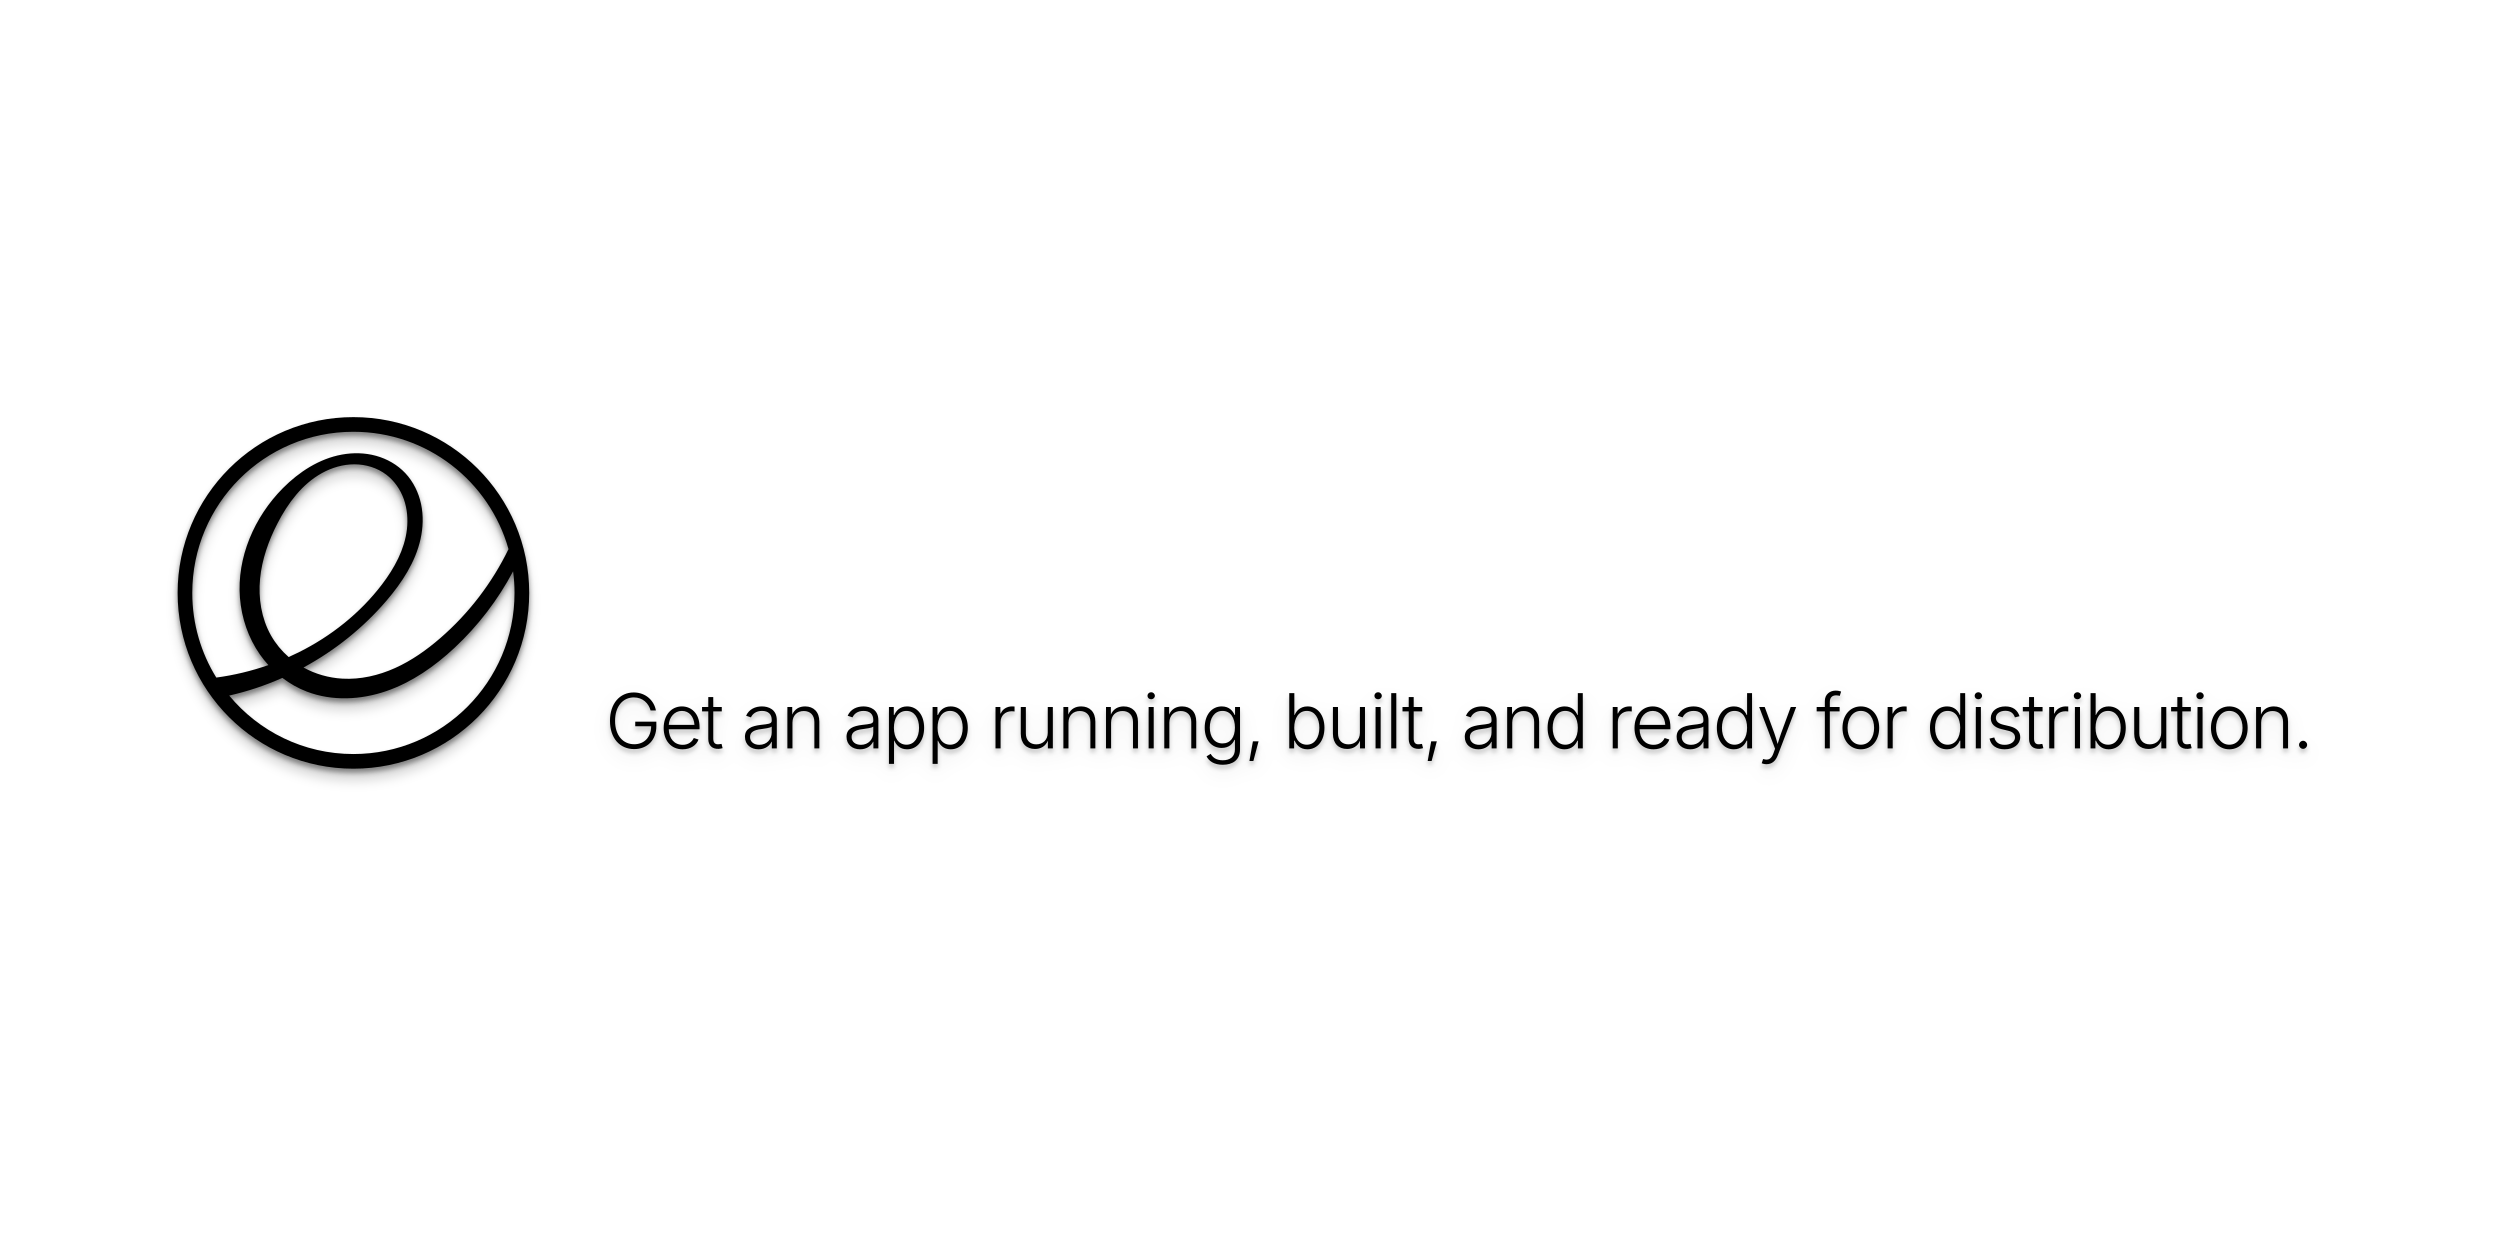
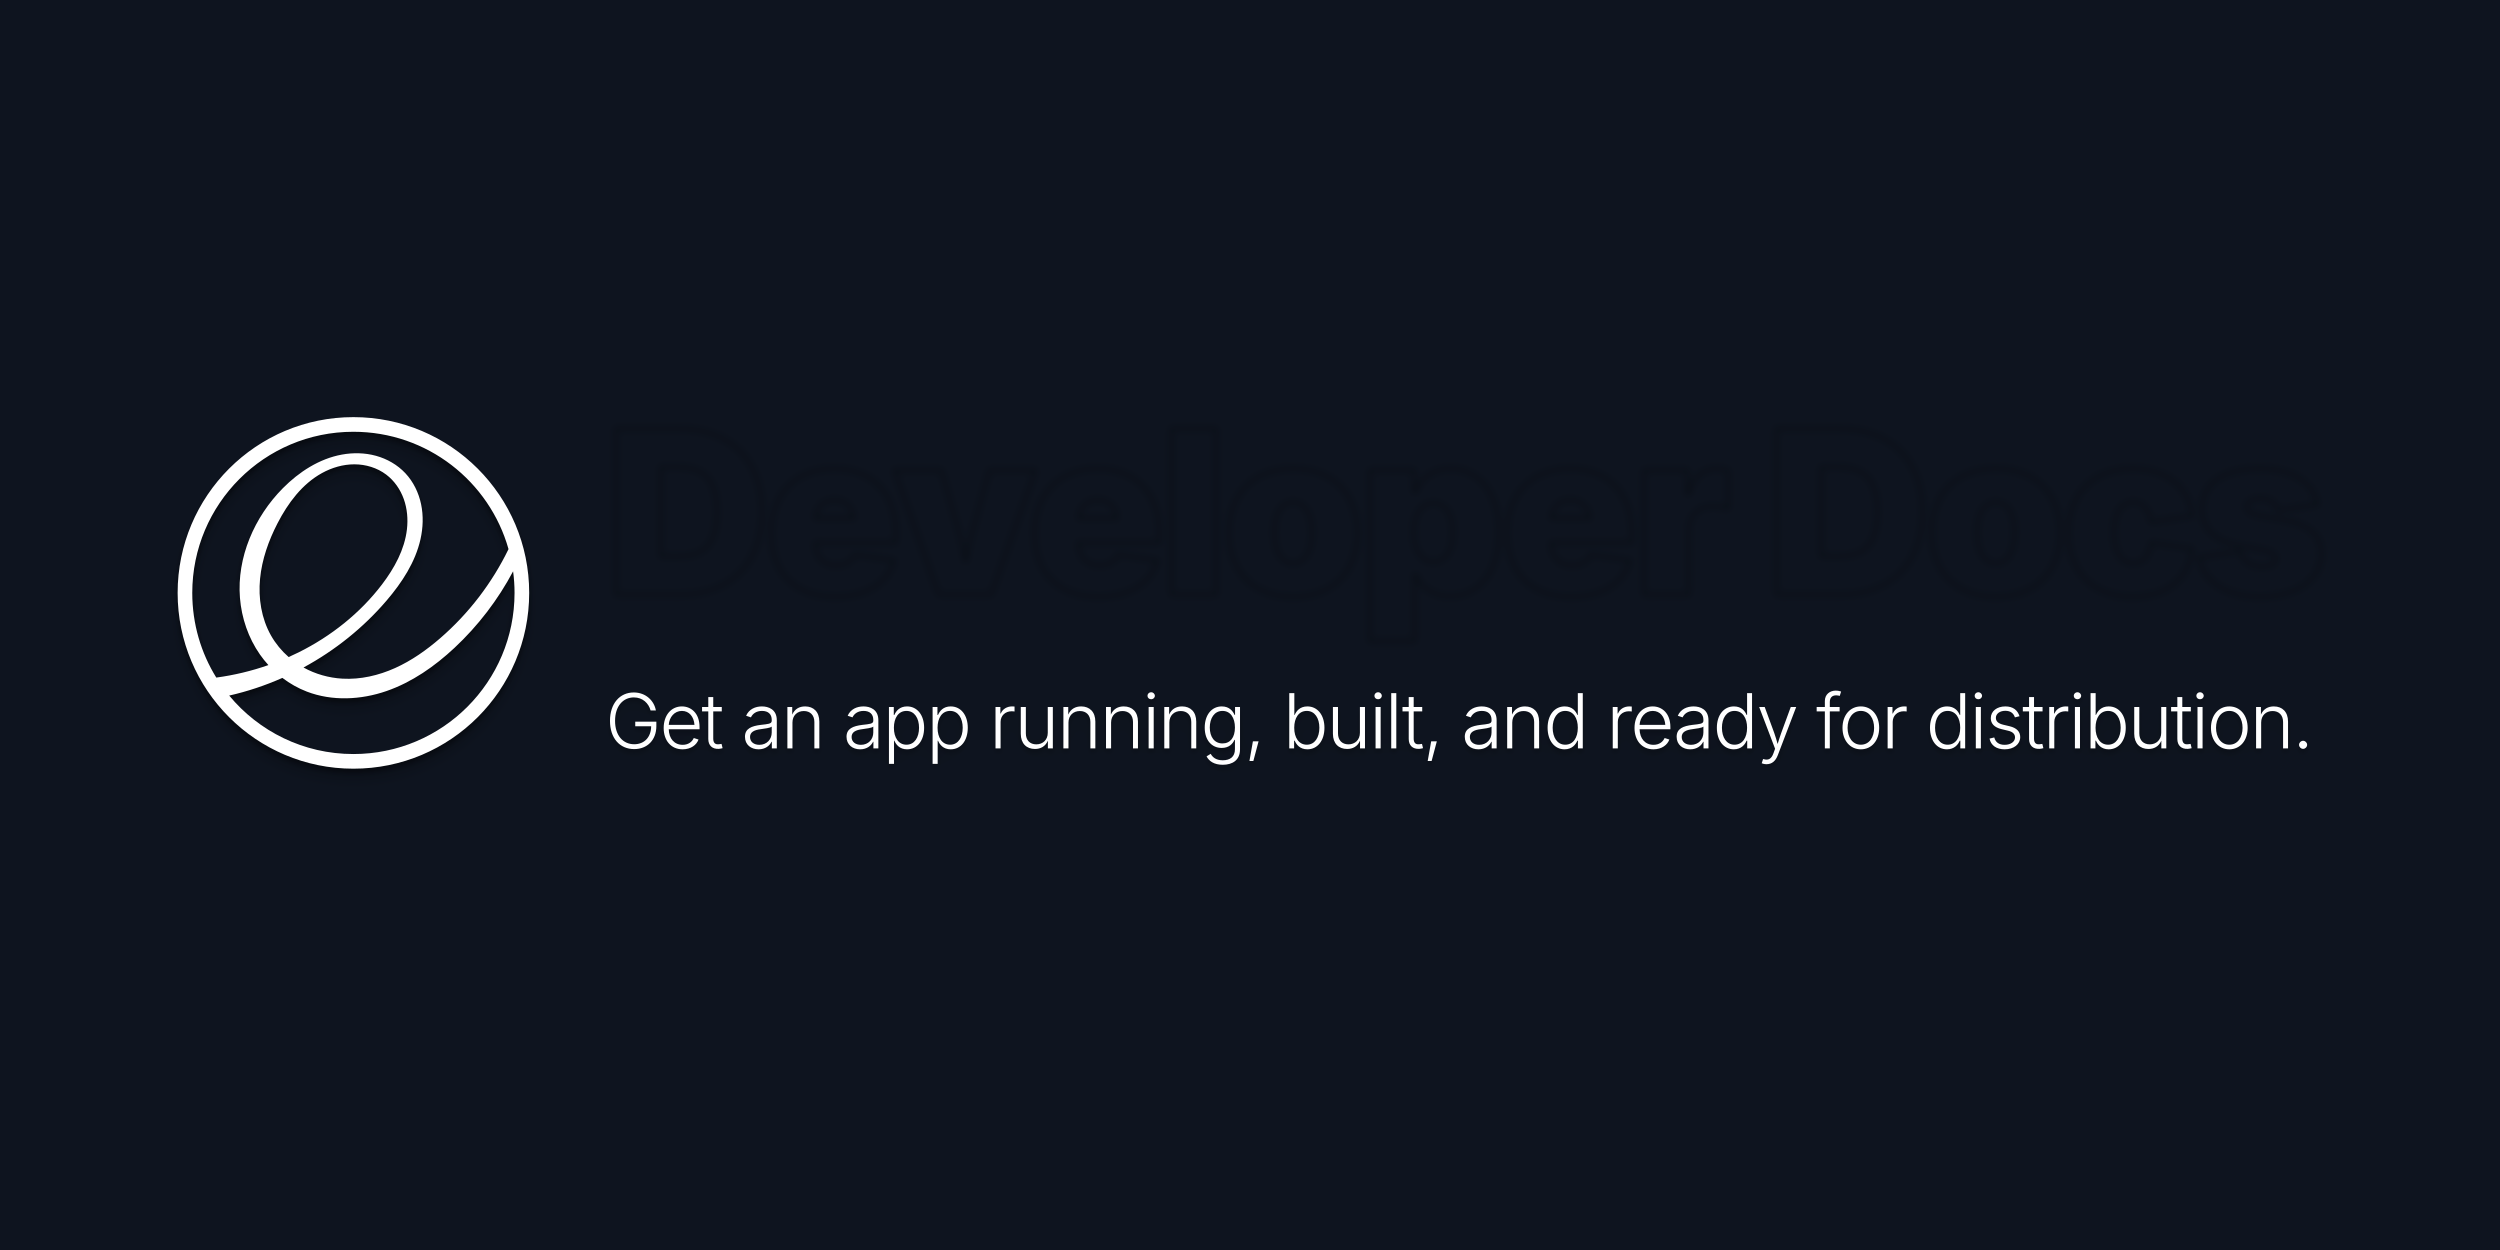
<svg xmlns="http://www.w3.org/2000/svg" xmlns:xlink="http://www.w3.org/1999/xlink" width="1280" height="640" viewBox="0 0 338.667 169.333" version="1.1" id="svg5">
  <defs id="defs2">
    <linearGradient id="linearGradient837">
      <stop style="stop-color:#c6262e;stop-opacity:1" offset="0" id="stop833" />
      <stop style="stop-color:#ed5353;stop-opacity:1" offset="1" id="stop835" />
    </linearGradient>
    <clipPath id="highcharts-13">
      <rect id="rect9" height="338" width="580" y="0" x="0" />
    </clipPath>
    <linearGradient xlink:href="#linearGradient837" id="linearGradient839" x1="-197.828" y1="310.325" x2="55.846" y2="56.65" gradientUnits="userSpaceOnUse" />
    <clipPath id="highcharts-13-5">
      <rect x="0" y="0" width="580" height="338" id="rect9-9" />
    </clipPath>
    <clipPath id="highcharts-13-3">
      <rect x="0" y="0" width="580" height="338" id="rect9-6" />
    </clipPath>
    <filter style="color-interpolation-filters:sRGB" id="filter17705">
      <feColorMatrix values="1 0 0 -0.118 -0 0 1 0 -0.118 -0 0 0 1 -0.118 -0 0 0 0 1 0" id="feColorMatrix17703" />
    </filter>
    <filter style="color-interpolation-filters:sRGB" id="filter6057">
      <feColorMatrix values="1 0 0 -0.105 -0 0 1 0 -0.105 -0 0 0 1 -0.105 -0 0 0 0 1 0" id="feColorMatrix6055" />
    </filter>
    <filter style="color-interpolation-filters:sRGB" id="filter15958">
      <feColorMatrix values="1 0 0 -0.105 -0 0 1 0 -0.105 -0 0 0 1 -0.105 -0 0 0 0 1 0" id="feColorMatrix15956" />
    </filter>
    <meshgradient id="meshgradient6526" gradientUnits="userSpaceOnUse" gradientTransform="matrix(-0.8791274,0,0,0.8791274,426.1615,-692.6049)" x="127.795" y="847.55">
      <meshrow id="meshrow41847">
        <meshpatch id="meshpatch41849">
          <stop path="c 8.627,0.168  52.163,-2.42  118.109,-4.863" style="stop-color:#d1ff82;stop-opacity:1" id="stop41851" />
          <stop path="c 31.884,32.863  58.708,24.297  29.201,45.819" style="stop-color:#64baff;stop-opacity:1" id="stop41853" />
          <stop path="c -59.225,-2.766  -141.21,5.471  -149.546,5.394" style="stop-color:#a56de2;stop-opacity:1" id="stop41855" />
          <stop path="c -0.006,-33.864  -38.042,-17.756  2.236,-46.35" style="stop-color:#28bca3;stop-opacity:1" id="stop41857" />
        </meshpatch>
        <meshpatch id="meshpatch41859">
          <stop path="c 33.936,4.535  71.464,-10.48  145.019,6.096" id="stop41861" />
          <stop path="c -1.47,11.484  11.342,-24.329  0.401,39.265" style="stop-color:#3689e6;stop-opacity:1" id="stop41863" />
          <stop path="c -74.927,-4.066  -66.331,1.73  -116.219,0.457" style="stop-color:#a56de2;stop-opacity:1" id="stop41865" />
        </meshpatch>
      </meshrow>
    </meshgradient>
-     <meshgradient id="meshgradient6526-6" gradientUnits="userSpaceOnUse" gradientTransform="matrix(-0.8791274,0,0,0.8791274,426.1615,-692.0757)" x="127.795" y="847.55">
+     <meshgradient id="meshgradient6526-6" gradientUnits="userSpaceOnUse" gradientTransform="matrix(-0.8791274,0,0,0.8791274,426.1615,-691.5466)" x="127.795" y="847.55">
      <meshrow id="meshrow41847-1">
        <meshpatch id="meshpatch41849-2">
          <stop path="c 8.627,0.168  52.163,-2.42  118.109,-4.863" style="stop-color:#d1ff82;stop-opacity:1" id="stop41851-9" />
          <stop path="c 31.884,32.863  58.708,24.297  29.201,45.819" style="stop-color:#64baff;stop-opacity:1" id="stop41853-3" />
          <stop path="c -59.225,-2.766  -141.21,5.471  -149.546,5.394" style="stop-color:#a56de2;stop-opacity:1" id="stop41855-1" />
          <stop path="c -0.006,-33.864  -38.042,-17.756  2.236,-46.35" style="stop-color:#28bca3;stop-opacity:1" id="stop41857-9" />
        </meshpatch>
        <meshpatch id="meshpatch41859-4">
          <stop path="c 33.936,4.535  71.464,-10.48  145.019,6.096" id="stop41861-7" />
          <stop path="c -1.47,11.484  11.342,-24.329  0.401,39.265" style="stop-color:#3689e6;stop-opacity:1" id="stop41863-8" />
          <stop path="c -74.927,-4.066  -66.331,1.73  -116.219,0.457" style="stop-color:#a56de2;stop-opacity:1" id="stop41865-4" />
        </meshpatch>
      </meshrow>
    </meshgradient>
    <meshgradient id="meshgradient6526-6-6" gradientUnits="userSpaceOnUse" gradientTransform="matrix(-0.8791274,0,0,0.8791274,426.1615,-691.0174)" x="127.795" y="847.55">
      <meshrow id="meshrow41847-1-1">
        <meshpatch id="meshpatch41849-2-0">
          <stop path="c 8.627,0.168  52.163,-2.42  118.109,-4.863" style="stop-color:#d1ff82;stop-opacity:1" id="stop41851-9-6" />
          <stop path="c 31.884,32.863  58.708,24.297  29.201,45.819" style="stop-color:#64baff;stop-opacity:1" id="stop41853-3-3" />
          <stop path="c -59.225,-2.766  -141.21,5.471  -149.546,5.394" style="stop-color:#a56de2;stop-opacity:1" id="stop41855-1-2" />
          <stop path="c -0.006,-33.864  -38.042,-17.756  2.236,-46.35" style="stop-color:#28bca3;stop-opacity:1" id="stop41857-9-0" />
        </meshpatch>
        <meshpatch id="meshpatch41859-4-6">
          <stop path="c 33.936,4.535  71.464,-10.48  145.019,6.096" id="stop41861-7-1" />
          <stop path="c -1.47,11.484  11.342,-24.329  0.401,39.265" style="stop-color:#3689e6;stop-opacity:1" id="stop41863-8-5" />
          <stop path="c -74.927,-4.066  -66.331,1.73  -116.219,0.457" style="stop-color:#a56de2;stop-opacity:1" id="stop41865-4-5" />
        </meshpatch>
      </meshrow>
    </meshgradient>
-     <filter style="color-interpolation-filters:sRGB" id="filter80967" x="-0.014" y="-0.111" width="1.028" height="1.221">
-       <feGaussianBlur stdDeviation="1.325" id="feGaussianBlur80969" />
+     <filter style="color-interpolation-filters:sRGB" id="filter80967" x="-0.022" y="-0.176" width="1.044" height="1.352">
+       <feGaussianBlur stdDeviation="2.109" id="feGaussianBlur80969" />
    </filter>
    <filter style="color-interpolation-filters:sRGB;" id="filter80989" x="-0.006" y="-0.045" width="1.011" height="1.091">
-       <feGaussianBlur stdDeviation="0.544" id="feGaussianBlur80991" result="fbSourceGraphic" />
+       <feGaussianBlur stdDeviation="0.488" id="feGaussianBlur80991" result="fbSourceGraphic" />
      <feColorMatrix result="fbSourceGraphicAlpha" in="fbSourceGraphic" values="0 0 0 -1 0 0 0 0 -1 0 0 0 0 -1 0 0 0 0 1 0" id="feColorMatrix81125" />
-       <feColorMatrix id="feColorMatrix81127" values="1 0 0 -0.169 -0 0 1 0 -0.169 -0 0 0 1 -0.169 -0 0 0 0 1 0" in="fbSourceGraphic" />
+       <feColorMatrix id="feColorMatrix81127" values="1 0 0 -0.169 -0 0 1 0 -0.169 -0 0 0 1 -0.169 -0 0 0 0 1 0" in="fbSourceGraphic" result="fbSourceGraphic" />
+       <feColorMatrix result="fbSourceGraphicAlpha" in="fbSourceGraphic" values="0 0 0 -1 0 0 0 0 -1 0 0 0 0 -1 0 0 0 0 1 0" id="feColorMatrix1150" />
+       <feColorMatrix id="feColorMatrix1152" values="1 0 0 -0.423 -0 0 1 0 -0.423 -0 0 0 1 -0.423 -0 0 0 0 1 0" in="fbSourceGraphic" />
    </filter>
    <filter style="color-interpolation-filters:sRGB" id="filter81260" x="-0.003" y="-0.07" width="1.006" height="1.139">
      <feGaussianBlur stdDeviation="0.29" id="feGaussianBlur81262" />
    </filter>
    <filter style="color-interpolation-filters:sRGB" id="filter81260-9" x="-0.013" y="-0.302" width="1.026" height="1.605">
      <feGaussianBlur stdDeviation="1.261" id="feGaussianBlur81262-3" />
    </filter>
    <filter style="color-interpolation-filters:sRGB" id="filter82000" x="-0.018" y="-0.018" width="1.036" height="1.036">
      <feGaussianBlur stdDeviation="0.356" id="feGaussianBlur82002" />
    </filter>
    <filter style="color-interpolation-filters:sRGB" id="filter82000-2" x="-0.041" y="-0.041" width="1.083" height="1.083">
      <feGaussianBlur stdDeviation="0.819" id="feGaussianBlur82002-5" />
    </filter>
  </defs>
  <g id="layer1">
-     <rect style="font-variation-settings:normal;opacity:1;vector-effect:none;fill:#ffffff;fill-opacity:1;stroke:none;stroke-width:0.265;stroke-linecap:butt;stroke-linejoin:miter;stroke-miterlimit:4;stroke-dasharray:none;stroke-dashoffset:0;stroke-opacity:1;-inkscape-stroke:none;stop-color:#000000;stop-opacity:1" id="rect83413" width="620.209" height="357.046" x="-127.42" y="-100.144" rx="0.397" ry="0.397" />
+     <rect style="font-variation-settings:normal;opacity:1;vector-effect:none;fill:#0e141f;fill-opacity:1;stroke:none;stroke-width:0.265;stroke-linecap:butt;stroke-linejoin:miter;stroke-miterlimit:4;stroke-dasharray:none;stroke-dashoffset:0;stroke-opacity:1;-inkscape-stroke:none;stop-color:#000000;stop-opacity:1" id="rect83413" width="620.209" height="357.046" x="-127.42" y="-100.144" rx="0.397" ry="0.397" />
+     <text xml:space="preserve" style="font-style:normal;font-variant:normal;font-weight:normal;font-stretch:normal;font-size:10.282px;line-height:1.25;font-family:Inter;-inkscape-font-specification:Inter;letter-spacing:-0.278px;opacity:0.088;mix-blend-mode:normal;fill:#000000;fill-opacity:1;stroke:none;stroke-width:0.265;filter:url(#filter81260-9)" x="81.978" y="102.441" id="text21662-5-7">
+       <tspan id="tspan21660-6-4" style="font-style:normal;font-variant:normal;font-weight:300;font-stretch:normal;font-family:Inter;-inkscape-font-specification:'Inter Light';stroke-width:0.265;fill:#000000" x="81.978" y="102.441">Get an app running, built, and ready for distribution.</tspan>
+     </text>
+     <text xml:space="preserve" style="font-style:normal;font-variant:normal;font-weight:normal;font-stretch:normal;font-size:10.282px;line-height:1.25;font-family:Inter;-inkscape-font-specification:Inter;letter-spacing:-0.278px;opacity:0.198;mix-blend-mode:normal;fill:#000000;fill-opacity:1;stroke:none;stroke-width:0.265;filter:url(#filter81260)" x="81.978" y="101.912" id="text21662-5">
+       <tspan id="tspan21660-6" style="font-style:normal;font-variant:normal;font-weight:300;font-stretch:normal;font-family:Inter;-inkscape-font-specification:'Inter Light';stroke-width:0.265;fill:#000000" x="81.978" y="101.912">Get an app running, built, and ready for distribution.</tspan>
+     </text>
    <path style="opacity:0.167;fill:#000000;fill-opacity:1;stroke:none;stroke-width:1.984;stroke-linejoin:round;stroke-miterlimit:4;stroke-dasharray:none;stroke-dashoffset:0;stroke-opacity:1;filter:url(#filter82000-2)" d="m 47.875,58.094 c -13.151,0 -23.812,10.661 -23.812,23.812 0,13.151 10.661,23.813 23.812,23.813 13.151,0 23.813,-10.661 23.813,-23.813 0,-13.151 -10.661,-23.812 -23.813,-23.812 z m 0,1.984 c 9.999,0 18.427,6.723 21.012,15.895 -2.226,4.592 -5.394,8.726 -9.252,12.067 -1.853,1.605 -3.877,3.036 -6.112,4.043 -2.235,1.007 -4.694,1.579 -7.141,1.439 -1.839,-0.105 -3.656,-0.618 -5.266,-1.511 4.268,-2.313 8.119,-5.396 11.271,-9.088 2.069,-2.424 3.879,-5.178 4.576,-8.287 0.349,-1.555 0.408,-3.183 0.082,-4.743 -0.326,-1.56 -1.047,-3.046 -2.138,-4.207 -1.066,-1.134 -2.466,-1.938 -3.966,-2.351 -1.501,-0.414 -3.097,-0.446 -4.629,-0.166 -3.062,0.56 -5.797,2.34 -7.99,4.549 -3.865,3.895 -6.255,9.391 -5.817,14.86 0.219,2.735 1.136,5.422 2.706,7.672 0.351,0.502 0.736,0.98 1.148,1.434 -2.288,0.801 -4.657,1.371 -7.059,1.692 -2.063,-3.333 -3.254,-7.262 -3.254,-11.47 0,-12.055 9.773,-21.828 21.828,-21.828 z m 0.139,4.41 c 1.534,0.002 3.079,0.467 4.304,1.392 1.103,0.833 1.92,2.019 2.384,3.321 0.463,1.302 0.582,2.717 0.424,4.09 -0.316,2.747 -1.702,5.266 -3.376,7.466 -2.964,3.896 -6.904,7.015 -11.286,9.198 -0.449,0.223 -0.904,0.436 -1.362,0.64 -0.953,-0.834 -1.771,-1.824 -2.394,-2.927 -1.302,-2.305 -1.731,-5.042 -1.478,-7.677 0.253,-2.635 1.157,-5.174 2.371,-7.526 1.408,-2.727 3.328,-5.309 6.015,-6.792 1.344,-0.741 2.863,-1.188 4.398,-1.186 z M 69.507,78.985 c 0.128,0.956 0.196,1.931 0.196,2.922 0,12.055 -9.773,21.828 -21.828,21.828 -6.77,0 -12.821,-3.082 -16.825,-7.92 2.471,-0.561 4.887,-1.367 7.203,-2.394 1.013,0.772 2.132,1.404 3.321,1.86 3.425,1.313 7.314,1.123 10.78,-0.077 3.466,-1.2 6.54,-3.354 9.22,-5.859 3.192,-2.984 5.884,-6.501 7.933,-10.361 z" id="path2993-5-4" />
-     <text xml:space="preserve" style="font-style:normal;font-variant:normal;font-weight:normal;font-stretch:normal;font-size:10.282px;line-height:1.25;font-family:Inter;-inkscape-font-specification:Inter;letter-spacing:-0.278px;opacity:0.088;mix-blend-mode:normal;fill:#000000;fill-opacity:1;stroke:none;stroke-width:0.265;filter:url(#filter81260-9)" x="81.978" y="102.441" id="text21662-5-7">
-       <tspan id="tspan21660-6-4" style="font-style:normal;font-variant:normal;font-weight:300;font-stretch:normal;font-family:Inter;-inkscape-font-specification:'Inter Light';stroke-width:0.265" x="81.978" y="102.441">Get an app running, built, and ready for distribution.</tspan>
-     </text>
-     <text xml:space="preserve" style="font-style:normal;font-weight:normal;font-size:30.875px;line-height:1.25;font-family:sans-serif;font-variation-settings:normal;letter-spacing:-0.768px;opacity:0.37;vector-effect:none;fill:url(#meshgradient6526-6-6);fill-opacity:1;stroke:none;stroke-width:0.265;stroke-linecap:butt;stroke-linejoin:miter;stroke-miterlimit:4;stroke-dasharray:none;stroke-dashoffset:0;stroke-opacity:1;-inkscape-stroke:none;filter:url(#filter80967);stop-color:#000000" x="81.978" y="81.078" id="text5554-5-4">
+     <path style="fill:#000000;fill-opacity:1;stroke:none;stroke-width:1.984;stroke-linejoin:round;stroke-miterlimit:4;stroke-dasharray:none;stroke-dashoffset:0;stroke-opacity:1;filter:url(#filter82000);opacity:0.43" d="m 47.875,57.036 c -13.151,0 -23.812,10.661 -23.812,23.812 0,13.151 10.661,23.813 23.812,23.813 13.151,0 23.813,-10.661 23.813,-23.813 0,-13.151 -10.661,-23.812 -23.813,-23.812 z m 0,1.984 c 9.999,0 18.427,6.723 21.012,15.895 -2.226,4.592 -5.394,8.726 -9.252,12.067 -1.853,1.605 -3.877,3.036 -6.112,4.043 -2.235,1.007 -4.694,1.579 -7.141,1.439 -1.839,-0.105 -3.656,-0.618 -5.266,-1.511 4.268,-2.313 8.119,-5.396 11.271,-9.088 2.069,-2.424 3.879,-5.178 4.576,-8.287 0.349,-1.555 0.408,-3.183 0.082,-4.743 -0.326,-1.56 -1.047,-3.046 -2.138,-4.207 -1.066,-1.134 -2.466,-1.938 -3.966,-2.351 -1.501,-0.414 -3.097,-0.446 -4.629,-0.166 -3.062,0.56 -5.797,2.34 -7.99,4.549 -3.865,3.895 -6.255,9.391 -5.817,14.86 0.219,2.735 1.136,5.422 2.706,7.672 0.351,0.502 0.736,0.98 1.148,1.434 -2.288,0.801 -4.657,1.371 -7.059,1.692 -2.063,-3.333 -3.254,-7.262 -3.254,-11.47 0,-12.055 9.773,-21.828 21.828,-21.828 z m 0.139,4.41 c 1.534,0.002 3.079,0.467 4.304,1.392 1.103,0.833 1.92,2.019 2.384,3.321 0.463,1.302 0.582,2.717 0.424,4.09 -0.316,2.747 -1.702,5.266 -3.376,7.466 -2.964,3.896 -6.904,7.015 -11.286,9.198 -0.449,0.223 -0.904,0.436 -1.362,0.64 -0.953,-0.834 -1.771,-1.824 -2.394,-2.927 -1.302,-2.305 -1.731,-5.042 -1.478,-7.677 0.253,-2.635 1.157,-5.174 2.371,-7.526 1.408,-2.727 3.328,-5.309 6.015,-6.792 1.344,-0.741 2.863,-1.188 4.398,-1.186 z M 69.507,77.926 c 0.128,0.956 0.196,1.931 0.196,2.922 0,12.055 -9.773,21.828 -21.828,21.828 -6.77,0 -12.821,-3.082 -16.825,-7.92 2.471,-0.561 4.887,-1.367 7.203,-2.394 1.013,0.772 2.132,1.404 3.321,1.86 3.425,1.313 7.314,1.123 10.78,-0.077 3.466,-1.2 6.54,-3.354 9.22,-5.859 3.192,-2.984 5.884,-6.501 7.933,-10.361 z" id="path2993-5" />
+     <text xml:space="preserve" style="font-style:normal;font-weight:normal;font-size:30.875px;line-height:1.25;font-family:sans-serif;font-variation-settings:normal;letter-spacing:-0.768px;opacity:0.312;vector-effect:none;fill:url(#meshgradient6526-6-6);fill-opacity:1;stroke:none;stroke-width:0.265;stroke-linecap:butt;stroke-linejoin:miter;stroke-miterlimit:4;stroke-dasharray:none;stroke-dashoffset:0;stroke-opacity:1;-inkscape-stroke:none;filter:url(#filter80967);stop-color:#000000" x="81.978" y="81.078" id="text5554-5-4">
      <tspan id="tspan5552-0-7" style="font-style:normal;font-variant:normal;font-weight:900;font-stretch:normal;font-family:Inter;-inkscape-font-specification:'Inter Heavy';font-variation-settings:normal;vector-effect:none;fill:url(#meshgradient6526-6-6);fill-opacity:1;stroke:none;stroke-width:0.265;stroke-linecap:butt;stroke-linejoin:miter;stroke-miterlimit:4;stroke-dasharray:none;stroke-dashoffset:0;stroke-opacity:1;-inkscape-stroke:none;stop-color:#000000;stop-opacity:1" x="81.978" y="81.078">Developer Docs</tspan>
    </text>
-     <text xml:space="preserve" style="font-style:normal;font-weight:normal;font-size:30.875px;line-height:1.25;font-family:sans-serif;font-variation-settings:normal;letter-spacing:-0.768px;opacity:0.457;mix-blend-mode:normal;vector-effect:none;fill:url(#meshgradient6526-6);fill-opacity:1;stroke:none;stroke-width:0.265;stroke-linecap:butt;stroke-linejoin:miter;stroke-miterlimit:4;stroke-dasharray:none;stroke-dashoffset:0;stroke-opacity:1;-inkscape-stroke:none;filter:url(#filter80989);stop-color:#000000" x="81.978" y="80.019" id="text5554-5">
-       <tspan id="tspan5552-0" style="font-style:normal;font-variant:normal;font-weight:900;font-stretch:normal;font-family:Inter;-inkscape-font-specification:'Inter Heavy';font-variation-settings:normal;vector-effect:none;fill:url(#meshgradient6526-6);fill-opacity:1;stroke:none;stroke-width:0.265;stroke-linecap:butt;stroke-linejoin:miter;stroke-miterlimit:4;stroke-dasharray:none;stroke-dashoffset:0;stroke-opacity:1;-inkscape-stroke:none;stop-color:#000000;stop-opacity:1" x="81.978" y="80.019">Developer Docs</tspan>
+     <text xml:space="preserve" style="font-style:normal;font-weight:normal;font-size:30.875px;line-height:1.25;font-family:sans-serif;font-variation-settings:normal;letter-spacing:-0.768px;opacity:0.457;mix-blend-mode:normal;vector-effect:none;fill:url(#meshgradient6526-6);fill-opacity:1;stroke:#000000;stroke-width:0.265;stroke-linecap:butt;stroke-linejoin:miter;stroke-miterlimit:4;stroke-dasharray:none;stroke-dashoffset:0;stroke-opacity:1;-inkscape-stroke:none;filter:url(#filter80989);stop-color:#000000" x="81.978" y="80.549" id="text5554-5">
+       <tspan id="tspan5552-0" style="font-style:normal;font-variant:normal;font-weight:900;font-stretch:normal;font-family:Inter;-inkscape-font-specification:'Inter Heavy';font-variation-settings:normal;vector-effect:none;fill:url(#meshgradient6526-6);fill-opacity:1;stroke:#000000;stroke-width:0.265;stroke-linecap:butt;stroke-linejoin:miter;stroke-miterlimit:4;stroke-dasharray:none;stroke-dashoffset:0;stroke-opacity:1;-inkscape-stroke:none;stop-color:#000000;stop-opacity:1" x="81.978" y="80.549">Developer Docs</tspan>
    </text>
    <text xml:space="preserve" style="font-style:normal;font-weight:normal;font-size:30.875px;line-height:1.25;font-family:sans-serif;font-variation-settings:normal;letter-spacing:-0.768px;vector-effect:none;fill:url(#meshgradient6526);fill-opacity:1;stroke:none;stroke-width:0.265;stroke-linecap:butt;stroke-linejoin:miter;stroke-miterlimit:4;stroke-dasharray:none;stroke-dashoffset:0;stroke-opacity:1;-inkscape-stroke:none;stop-color:#000000" x="81.978" y="79.49" id="text5554">
      <tspan id="tspan5552" style="font-style:normal;font-variant:normal;font-weight:900;font-stretch:normal;font-family:Inter;-inkscape-font-specification:'Inter Heavy';font-variation-settings:normal;vector-effect:none;fill:url(#meshgradient6526);fill-opacity:1;stroke:none;stroke-width:0.265;stroke-linecap:butt;stroke-linejoin:miter;stroke-miterlimit:4;stroke-dasharray:none;stroke-dashoffset:0;stroke-opacity:1;-inkscape-stroke:none;stop-color:#000000;stop-opacity:1" x="81.978" y="79.49">Developer Docs</tspan>
    </text>
-     <text xml:space="preserve" style="font-style:normal;font-variant:normal;font-weight:normal;font-stretch:normal;font-size:10.282px;line-height:1.25;font-family:Inter;-inkscape-font-specification:Inter;letter-spacing:-0.278px;fill:#000000;fill-opacity:1;stroke:none;stroke-width:0.265" x="81.978" y="101.383" id="text21662">
-       <tspan id="tspan21660" style="font-style:normal;font-variant:normal;font-weight:300;font-stretch:normal;font-family:Inter;-inkscape-font-specification:'Inter Light';stroke-width:0.265" x="81.978" y="101.383">Get an app running, built, and ready for distribution.</tspan>
+     <text xml:space="preserve" style="font-style:normal;font-variant:normal;font-weight:normal;font-stretch:normal;font-size:10.282px;line-height:1.25;font-family:Inter;-inkscape-font-specification:Inter;letter-spacing:-0.278px;fill:#ffffff;fill-opacity:1;stroke:none;stroke-width:0.265" x="81.978" y="101.383" id="text21662">
+       <tspan id="tspan21660" style="font-style:normal;font-variant:normal;font-weight:300;font-stretch:normal;font-family:Inter;-inkscape-font-specification:'Inter Light';stroke-width:0.265;fill:#ffffff" x="81.978" y="101.383">Get an app running, built, and ready for distribution.</tspan>
    </text>
-     <text xml:space="preserve" style="font-style:normal;font-variant:normal;font-weight:normal;font-stretch:normal;font-size:10.282px;line-height:1.25;font-family:Inter;-inkscape-font-specification:Inter;letter-spacing:-0.278px;opacity:0.198;mix-blend-mode:normal;fill:#000000;fill-opacity:1;stroke:none;stroke-width:0.265;filter:url(#filter81260)" x="81.978" y="101.912" id="text21662-5">
-       <tspan id="tspan21660-6" style="font-style:normal;font-variant:normal;font-weight:300;font-stretch:normal;font-family:Inter;-inkscape-font-specification:'Inter Light';stroke-width:0.265" x="81.978" y="101.912">Get an app running, built, and ready for distribution.</tspan>
-     </text>
-     <path style="fill:#000000;fill-opacity:1;stroke:none;stroke-width:1.984;stroke-linejoin:round;stroke-miterlimit:4;stroke-dasharray:none;stroke-dashoffset:0;stroke-opacity:1" d="m 47.875,56.507 c -13.151,0 -23.812,10.661 -23.812,23.812 0,13.151 10.661,23.813 23.812,23.813 13.151,0 23.813,-10.661 23.813,-23.813 0,-13.151 -10.661,-23.812 -23.813,-23.812 z m 0,1.984 c 9.999,0 18.427,6.723 21.012,15.895 -2.226,4.592 -5.394,8.726 -9.252,12.067 -1.853,1.605 -3.877,3.036 -6.112,4.043 -2.235,1.007 -4.694,1.579 -7.141,1.439 -1.839,-0.105 -3.656,-0.618 -5.266,-1.511 4.268,-2.313 8.119,-5.396 11.271,-9.088 2.069,-2.424 3.879,-5.178 4.576,-8.287 0.349,-1.555 0.408,-3.183 0.082,-4.743 -0.326,-1.56 -1.047,-3.046 -2.138,-4.207 -1.066,-1.134 -2.466,-1.938 -3.966,-2.351 -1.501,-0.414 -3.097,-0.446 -4.629,-0.166 -3.062,0.56 -5.797,2.34 -7.99,4.549 -3.865,3.895 -6.255,9.391 -5.817,14.86 0.219,2.735 1.136,5.422 2.706,7.672 0.351,0.502 0.736,0.98 1.148,1.434 -2.288,0.801 -4.657,1.371 -7.059,1.692 -2.063,-3.333 -3.254,-7.262 -3.254,-11.47 0,-12.055 9.773,-21.828 21.828,-21.828 z m 0.139,4.41 c 1.534,0.002 3.079,0.467 4.304,1.392 1.103,0.833 1.92,2.019 2.384,3.321 0.463,1.302 0.582,2.717 0.424,4.09 -0.316,2.747 -1.702,5.266 -3.376,7.466 -2.964,3.896 -6.904,7.015 -11.286,9.198 -0.449,0.223 -0.904,0.436 -1.362,0.64 -0.953,-0.834 -1.771,-1.824 -2.394,-2.927 -1.302,-2.305 -1.731,-5.042 -1.478,-7.677 0.253,-2.635 1.157,-5.174 2.371,-7.526 1.408,-2.727 3.328,-5.309 6.015,-6.792 1.344,-0.741 2.863,-1.188 4.398,-1.186 z M 69.507,77.397 c 0.128,0.956 0.196,1.931 0.196,2.922 0,12.055 -9.773,21.828 -21.828,21.828 -6.77,0 -12.821,-3.082 -16.825,-7.92 2.471,-0.561 4.887,-1.367 7.203,-2.394 1.013,0.772 2.132,1.404 3.321,1.86 3.425,1.313 7.314,1.123 10.78,-0.077 3.466,-1.2 6.54,-3.354 9.22,-5.859 3.192,-2.984 5.884,-6.501 7.933,-10.361 z" id="path2993" />
-     <path style="fill:#000000;fill-opacity:1;stroke:none;stroke-width:1.984;stroke-linejoin:round;stroke-miterlimit:4;stroke-dasharray:none;stroke-dashoffset:0;stroke-opacity:1;filter:url(#filter82000);opacity:0.43" d="m 47.875,57.036 c -13.151,0 -23.812,10.661 -23.812,23.812 0,13.151 10.661,23.813 23.812,23.813 13.151,0 23.813,-10.661 23.813,-23.813 0,-13.151 -10.661,-23.812 -23.813,-23.812 z m 0,1.984 c 9.999,0 18.427,6.723 21.012,15.895 -2.226,4.592 -5.394,8.726 -9.252,12.067 -1.853,1.605 -3.877,3.036 -6.112,4.043 -2.235,1.007 -4.694,1.579 -7.141,1.439 -1.839,-0.105 -3.656,-0.618 -5.266,-1.511 4.268,-2.313 8.119,-5.396 11.271,-9.088 2.069,-2.424 3.879,-5.178 4.576,-8.287 0.349,-1.555 0.408,-3.183 0.082,-4.743 -0.326,-1.56 -1.047,-3.046 -2.138,-4.207 -1.066,-1.134 -2.466,-1.938 -3.966,-2.351 -1.501,-0.414 -3.097,-0.446 -4.629,-0.166 -3.062,0.56 -5.797,2.34 -7.99,4.549 -3.865,3.895 -6.255,9.391 -5.817,14.86 0.219,2.735 1.136,5.422 2.706,7.672 0.351,0.502 0.736,0.98 1.148,1.434 -2.288,0.801 -4.657,1.371 -7.059,1.692 -2.063,-3.333 -3.254,-7.262 -3.254,-11.47 0,-12.055 9.773,-21.828 21.828,-21.828 z m 0.139,4.41 c 1.534,0.002 3.079,0.467 4.304,1.392 1.103,0.833 1.92,2.019 2.384,3.321 0.463,1.302 0.582,2.717 0.424,4.09 -0.316,2.747 -1.702,5.266 -3.376,7.466 -2.964,3.896 -6.904,7.015 -11.286,9.198 -0.449,0.223 -0.904,0.436 -1.362,0.64 -0.953,-0.834 -1.771,-1.824 -2.394,-2.927 -1.302,-2.305 -1.731,-5.042 -1.478,-7.677 0.253,-2.635 1.157,-5.174 2.371,-7.526 1.408,-2.727 3.328,-5.309 6.015,-6.792 1.344,-0.741 2.863,-1.188 4.398,-1.186 z M 69.507,77.926 c 0.128,0.956 0.196,1.931 0.196,2.922 0,12.055 -9.773,21.828 -21.828,21.828 -6.77,0 -12.821,-3.082 -16.825,-7.92 2.471,-0.561 4.887,-1.367 7.203,-2.394 1.013,0.772 2.132,1.404 3.321,1.86 3.425,1.313 7.314,1.123 10.78,-0.077 3.466,-1.2 6.54,-3.354 9.22,-5.859 3.192,-2.984 5.884,-6.501 7.933,-10.361 z" id="path2993-5" />
+     <path style="fill:#ffffff;fill-opacity:1;stroke:none;stroke-width:1.984;stroke-linejoin:round;stroke-miterlimit:4;stroke-dasharray:none;stroke-dashoffset:0;stroke-opacity:1" d="m 47.875,56.507 c -13.151,0 -23.812,10.661 -23.812,23.812 0,13.151 10.661,23.813 23.812,23.813 13.151,0 23.813,-10.661 23.813,-23.813 0,-13.151 -10.661,-23.812 -23.813,-23.812 z m 0,1.984 c 9.999,0 18.427,6.723 21.012,15.895 -2.226,4.592 -5.394,8.726 -9.252,12.067 -1.853,1.605 -3.877,3.036 -6.112,4.043 -2.235,1.007 -4.694,1.579 -7.141,1.439 -1.839,-0.105 -3.656,-0.618 -5.266,-1.511 4.268,-2.313 8.119,-5.396 11.271,-9.088 2.069,-2.424 3.879,-5.178 4.576,-8.287 0.349,-1.555 0.408,-3.183 0.082,-4.743 -0.326,-1.56 -1.047,-3.046 -2.138,-4.207 -1.066,-1.134 -2.466,-1.938 -3.966,-2.351 -1.501,-0.414 -3.097,-0.446 -4.629,-0.166 -3.062,0.56 -5.797,2.34 -7.99,4.549 -3.865,3.895 -6.255,9.391 -5.817,14.86 0.219,2.735 1.136,5.422 2.706,7.672 0.351,0.502 0.736,0.98 1.148,1.434 -2.288,0.801 -4.657,1.371 -7.059,1.692 -2.063,-3.333 -3.254,-7.262 -3.254,-11.47 0,-12.055 9.773,-21.828 21.828,-21.828 z m 0.139,4.41 c 1.534,0.002 3.079,0.467 4.304,1.392 1.103,0.833 1.92,2.019 2.384,3.321 0.463,1.302 0.582,2.717 0.424,4.09 -0.316,2.747 -1.702,5.266 -3.376,7.466 -2.964,3.896 -6.904,7.015 -11.286,9.198 -0.449,0.223 -0.904,0.436 -1.362,0.64 -0.953,-0.834 -1.771,-1.824 -2.394,-2.927 -1.302,-2.305 -1.731,-5.042 -1.478,-7.677 0.253,-2.635 1.157,-5.174 2.371,-7.526 1.408,-2.727 3.328,-5.309 6.015,-6.792 1.344,-0.741 2.863,-1.188 4.398,-1.186 z M 69.507,77.397 c 0.128,0.956 0.196,1.931 0.196,2.922 0,12.055 -9.773,21.828 -21.828,21.828 -6.77,0 -12.821,-3.082 -16.825,-7.92 2.471,-0.561 4.887,-1.367 7.203,-2.394 1.013,0.772 2.132,1.404 3.321,1.86 3.425,1.313 7.314,1.123 10.78,-0.077 3.466,-1.2 6.54,-3.354 9.22,-5.859 3.192,-2.984 5.884,-6.501 7.933,-10.361 z" id="path2993" />
  </g>
</svg>
